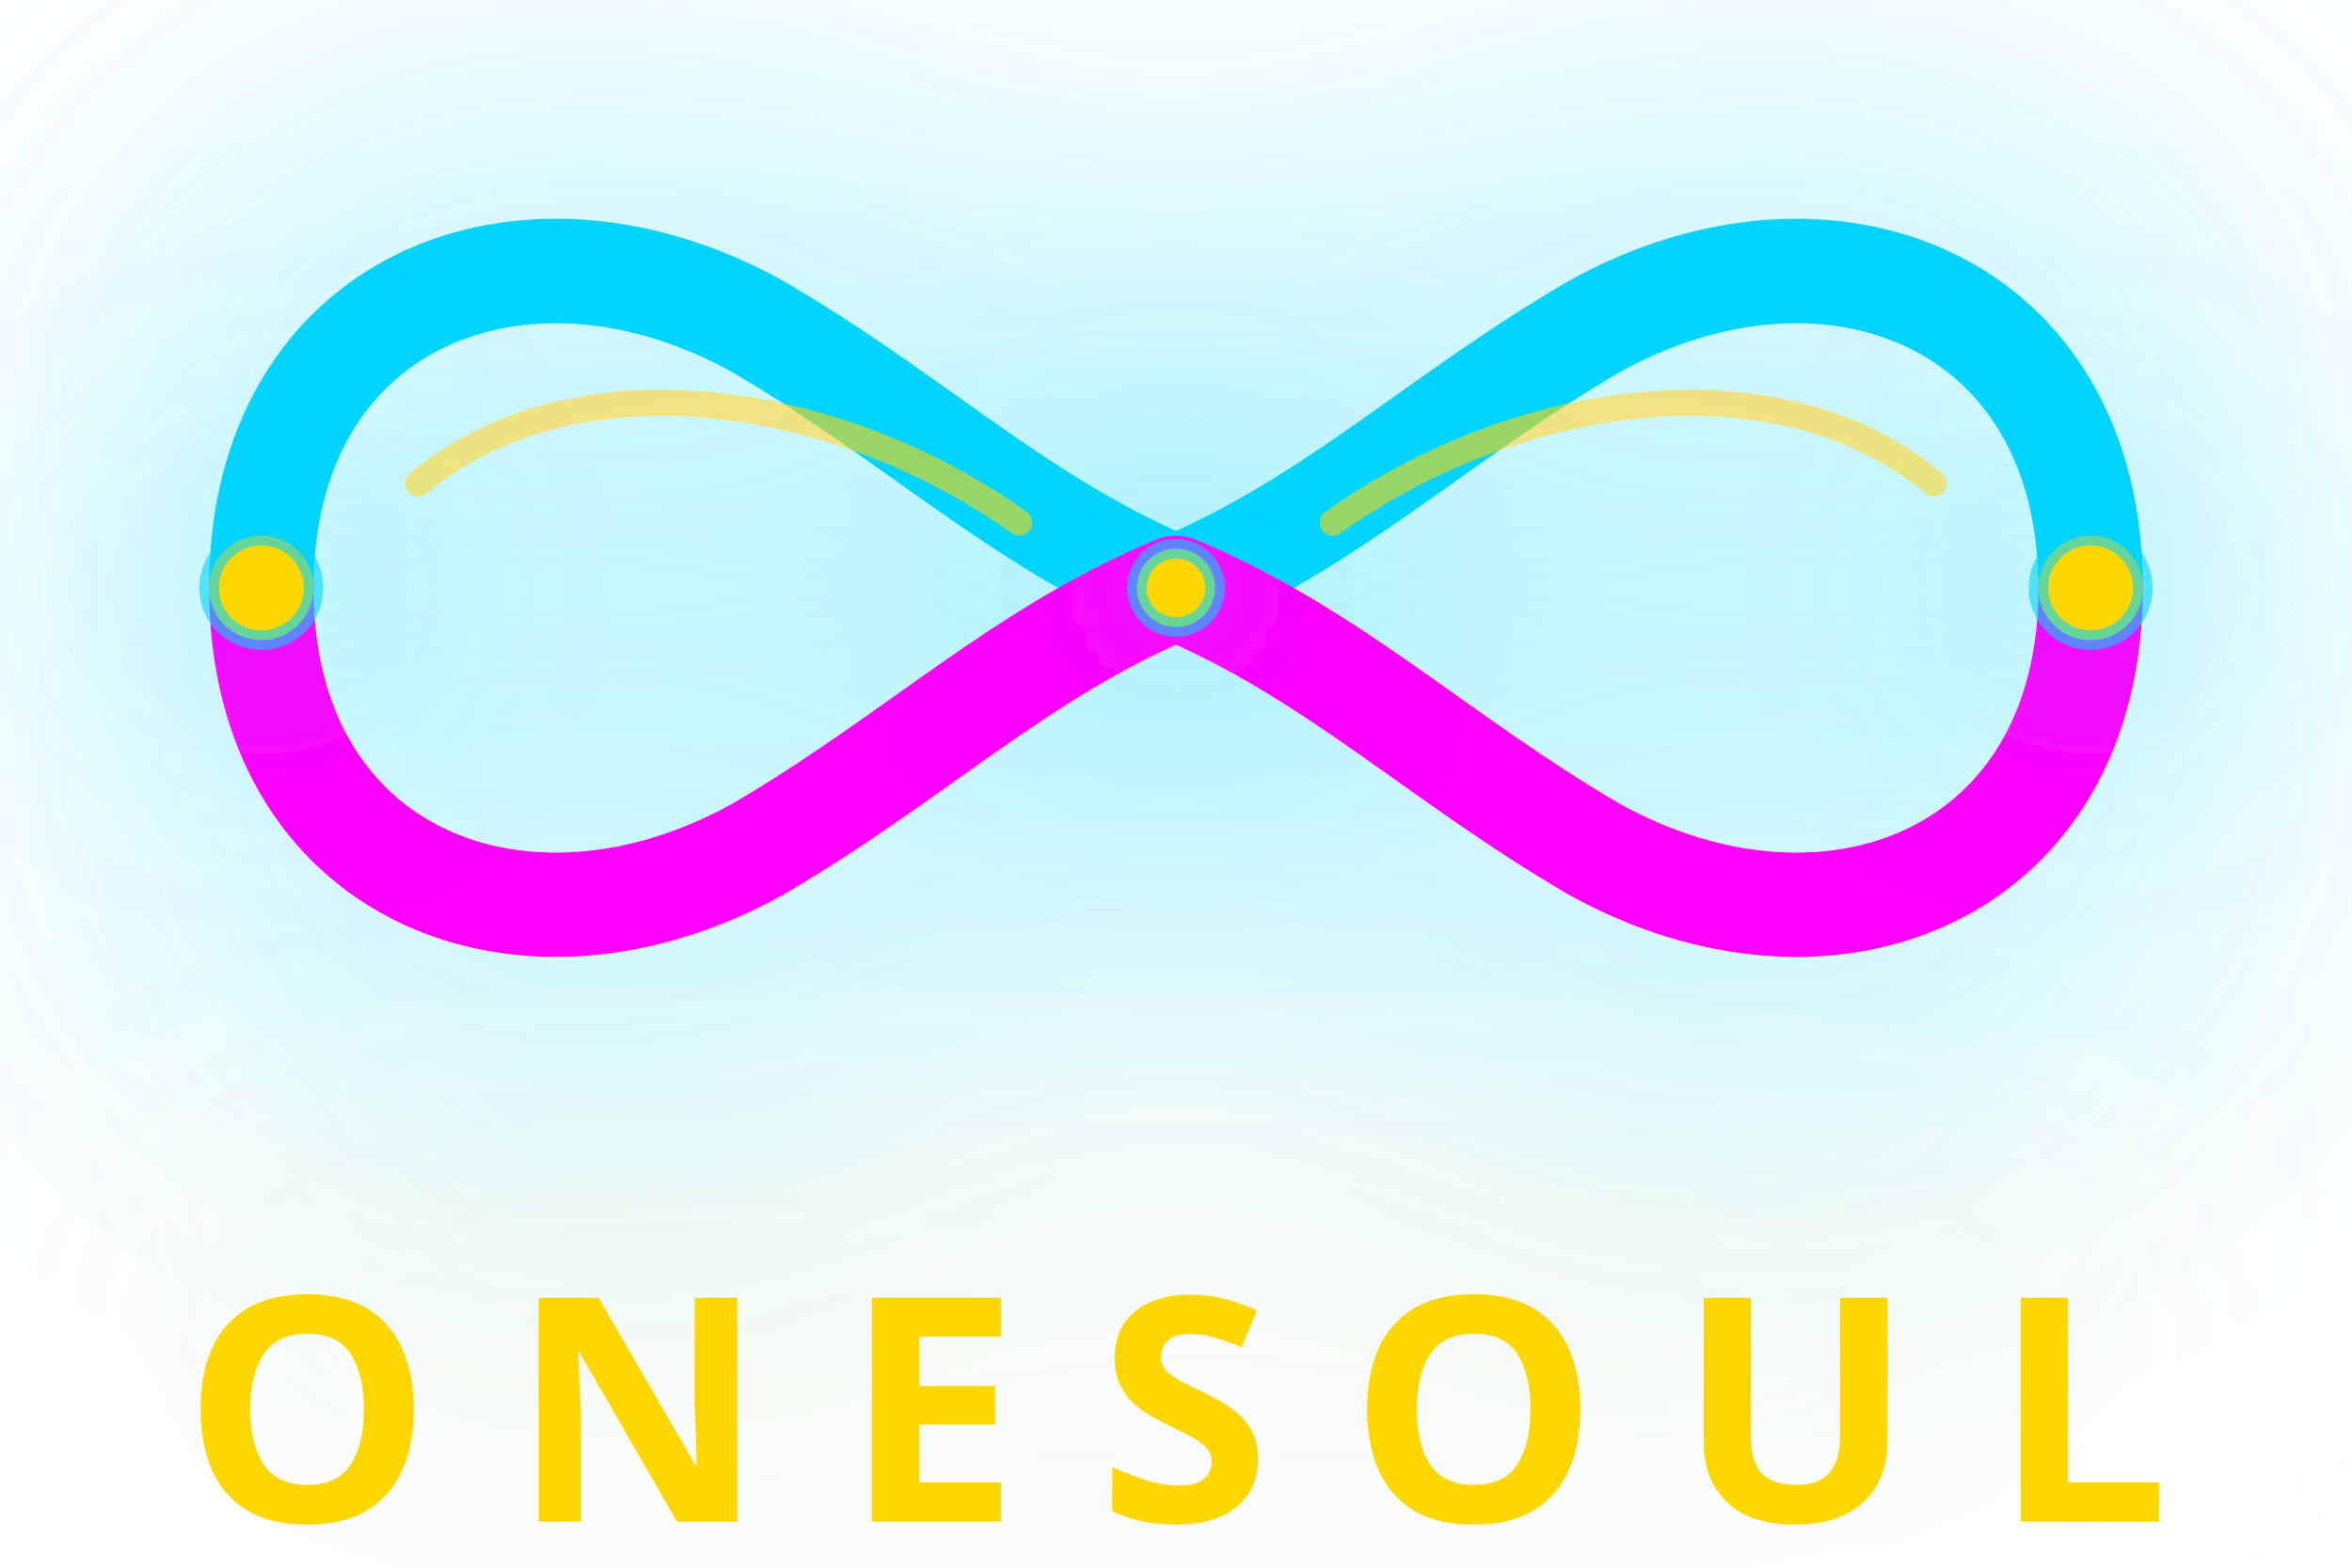
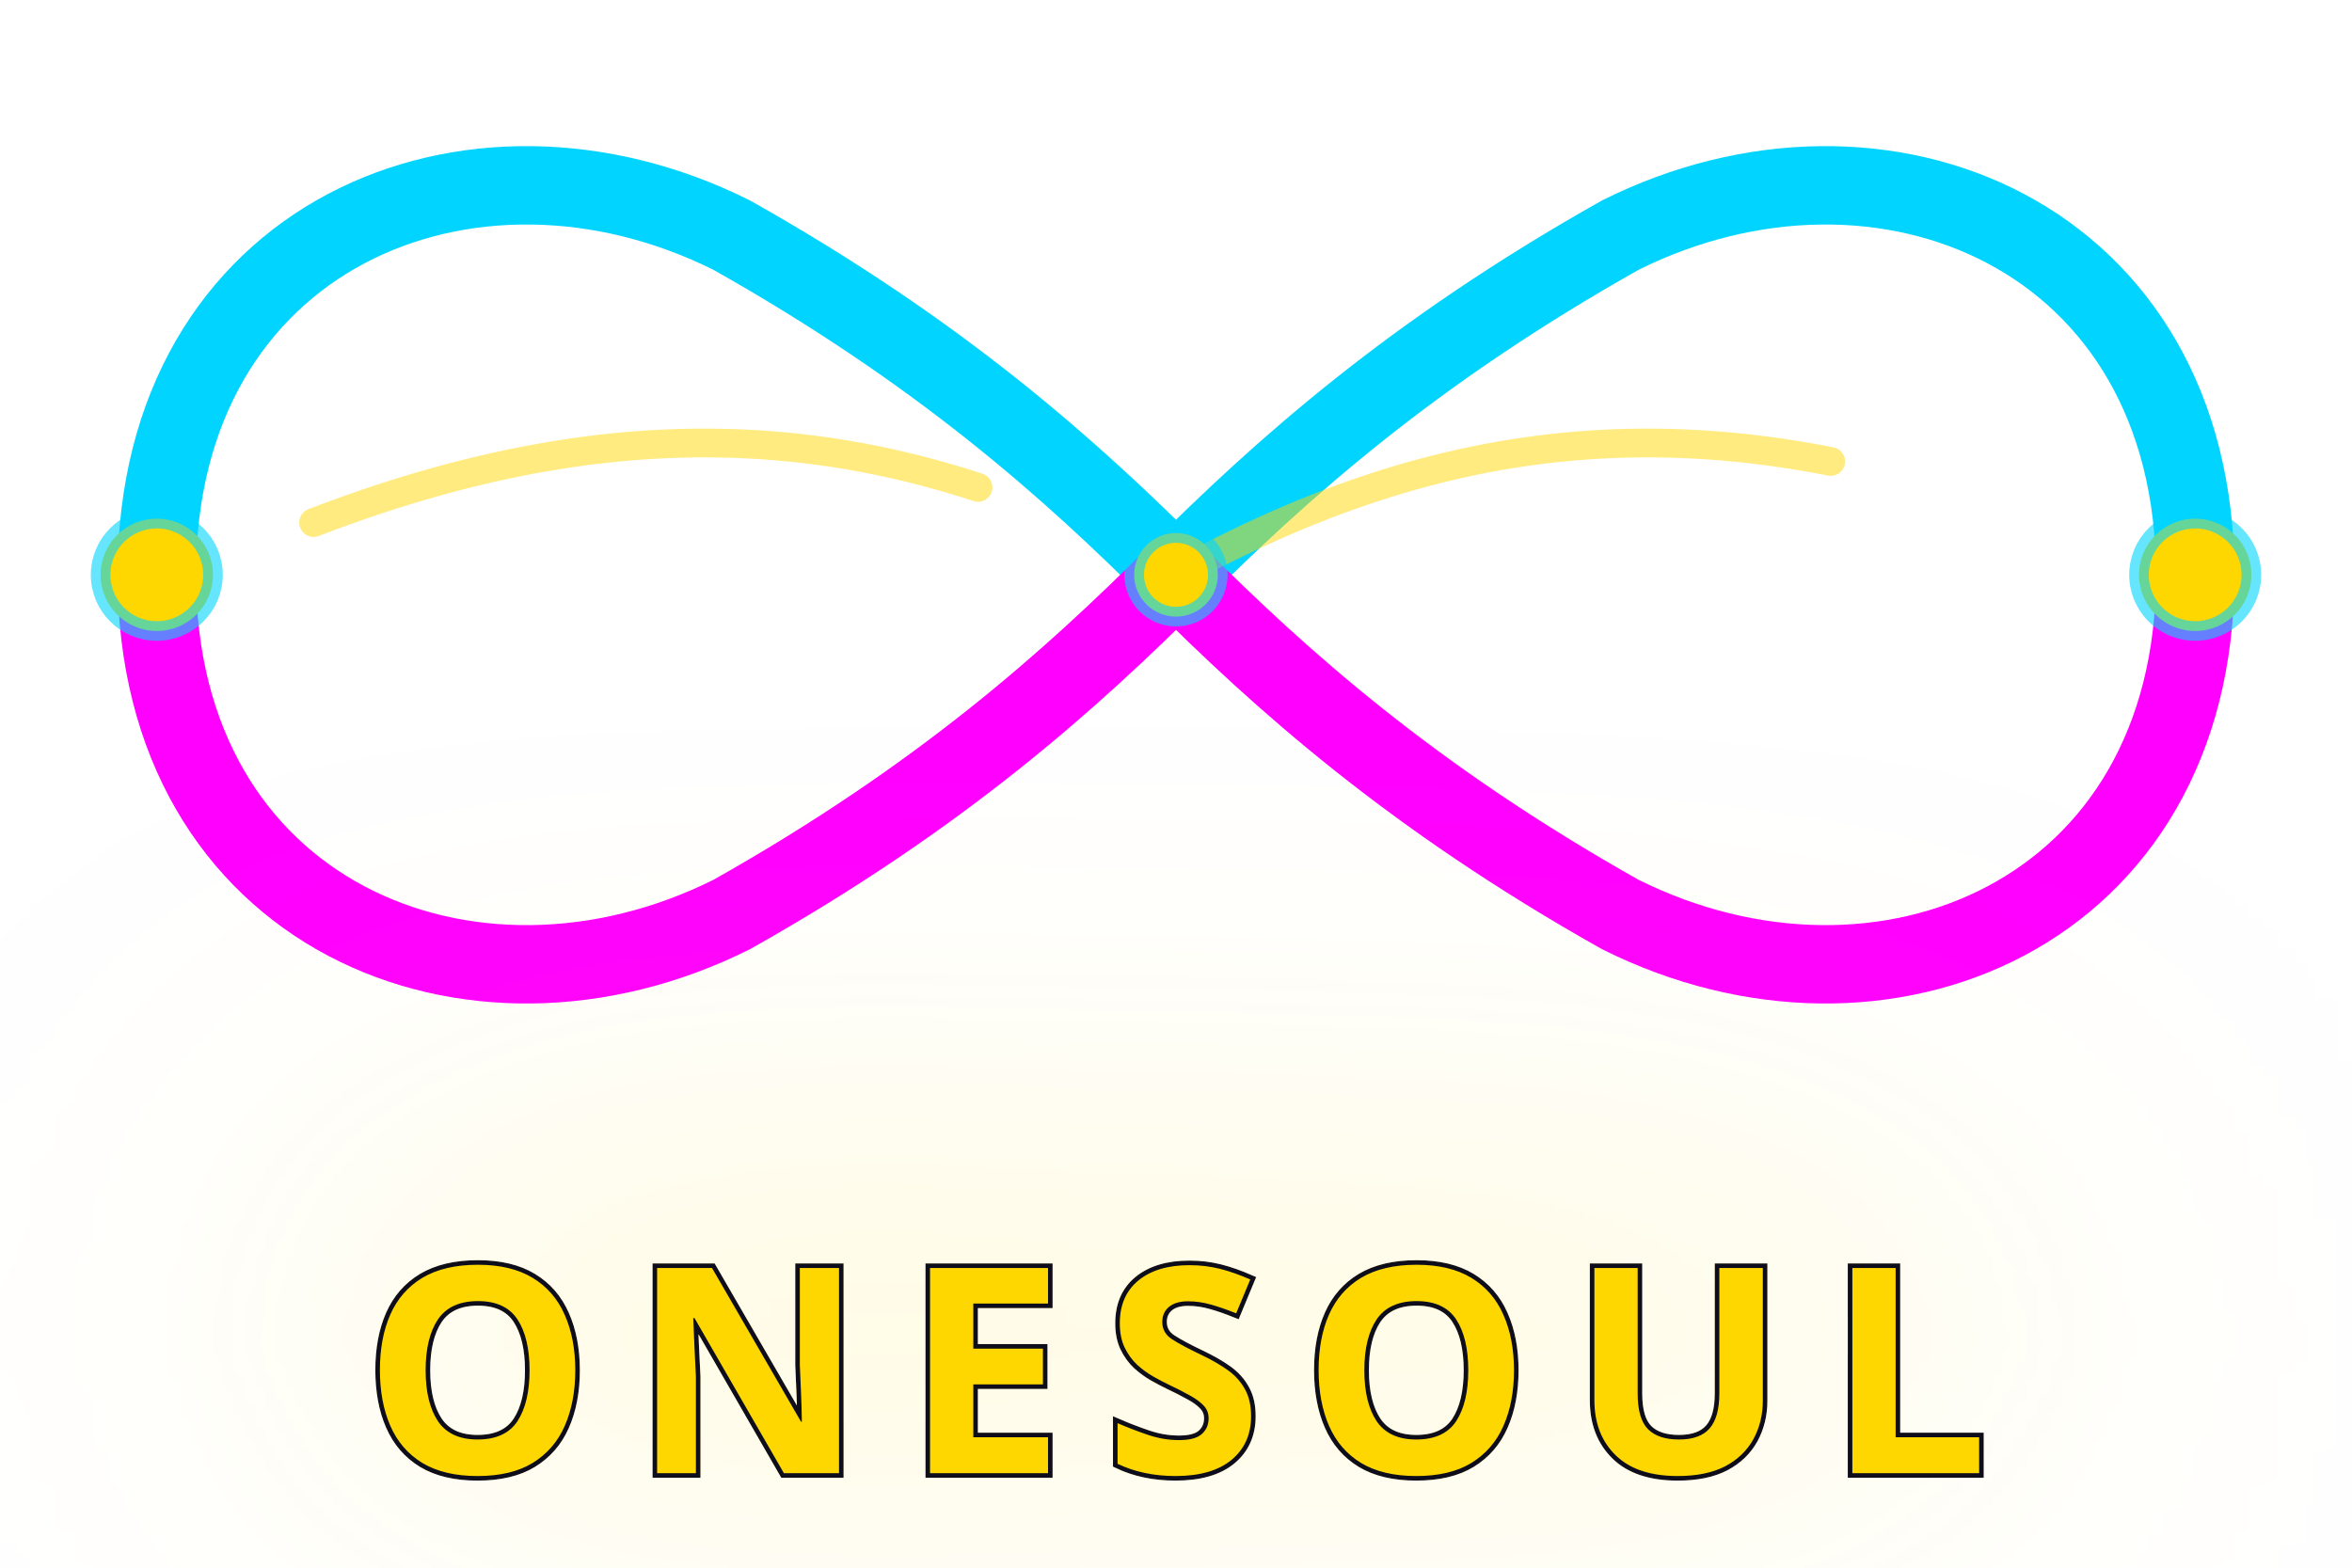
<svg xmlns="http://www.w3.org/2000/svg" id="flowInfinitySvg" class="infinity-svg" viewBox="0 0 180 120" width="100%" height="100%" preserveAspectRatio="xMidYMid meet" role="img" aria-labelledby="flowInfinityTitle flowInfinityDesc">
  <style>
        .infinity-svg {
            width: 100%;
-             height: auto;
-             max-width: 240px;
+             height: 100%;
+             max-width: 165px;
            aspect-ratio: 180 / 120;
-             filter: drop-shadow(0 0 25px rgba(0, 212, 255, 0.35));
+             overflow: visible;
        }
        .infinity-path-top,
        .infinity-path-bottom {
            fill: none;
-             stroke-width: 8;
+             stroke-width: 6;
            stroke-linecap: round;
            stroke-linejoin: round;
-             filter: drop-shadow(0 0 18px rgba(0, 212, 255, 0.45));
        }
        .infinity-path-top {
            stroke: #00d4ff;
        }
        .infinity-path-bottom {
            stroke: #ff00ff;
        }
        .infinity-highlight {
            fill: none;
            stroke: #ffd700;
-             stroke-width: 2;
+             stroke-width: 2.2;
            stroke-linecap: round;
-             opacity: 0.6;
-             stroke-dasharray: 55 35;
-             animation: highlightWave 3.2s ease-in-out infinite;
+             opacity: 0.5;
+             stroke-dasharray: 52 32;
+             animation: highlightWave 4s ease-in-out infinite;
        }
        .infinity-highlight.highlight-right {
-             animation-delay: 1.6s;
+             animation-delay: 1.9s;
            animation-direction: reverse;
        }
        .infinity-node {
            fill: #ffd700;
            stroke: rgba(0, 212, 255, 0.6);
            stroke-width: 1.5;
-             filter: drop-shadow(0 0 10px rgba(0, 212, 255, 0.7));
        }
        .flow-wordmark {
            fill: #ffd700;
-             font-size: 24px;
-             font-weight: 700;
-             letter-spacing: 6px;
+             font-size: 22px;
+             font-weight: 900;
+             letter-spacing: 3px;
            text-transform: uppercase;
            text-anchor: middle;
-             font-family: 'Segoe UI', Tahoma, Geneva, Verdana, sans-serif;
-             filter: drop-shadow(0 0 18px rgba(255, 215, 0, 0.45));
+             font-family: 'Montserrat', 'Segoe UI', Tahoma, Geneva, Verdana, sans-serif;
+             filter: drop-shadow(0 0 18px rgba(255, 215, 0, 0.55));
            dominant-baseline: middle;
+             stroke: #0a0e1a;
+             stroke-width: 0.7;
+             paint-order: stroke fill;
        }
        @keyframes highlightWave {
-             0% { stroke-dashoffset: 0; opacity: 0.3; }
-             50% { opacity: 0.9; }
-             100% { stroke-dashoffset: -90; opacity: 0.3; }
+             0% { stroke-dashoffset: 0; opacity: 0.35; }
+             50% { opacity: 0.95; }
+             100% { stroke-dashoffset: -85; opacity: 0.35; }
        }
    </style>
-   <path class="infinity-path-top" d="M20 45C20 23 40 15 58 25C70 32 78 40 90 45C102 40 110 32 122 25C140 15 160 23 160 45" />
-   <path class="infinity-path-bottom" d="M20 45C20 67 40 75 58 65C70 58 78 50 90 45C102 50 110 58 122 65C140 75 160 67 160 45" />
-   <path class="infinity-highlight highlight-left" d="M32 37C44 27 64 30 78 40" />
-   <path class="infinity-highlight highlight-right" d="M148 37C136 27 116 30 102 40" />
-   <circle class="infinity-node" cx="20" cy="45" r="4" />
-   <circle class="infinity-node" cx="90" cy="45" r="3" />
-   <circle class="infinity-node" cx="160" cy="45" r="4" />
-   <text class="flow-wordmark" x="90" y="108">ONESOUL</text>
+   <path class="infinity-path-top" d="M12 44C12 18 36 8 56 18C72 27 82 36 90 44C98 36 108 27 124 18C144 8 168 18 168 44" />
+   <path class="infinity-path-bottom" d="M12 44C12 70 36 80 56 70C72 61 82 52 90 44C98 52 108 61 124 70C144 80 168 70 168 44" />
+   <path class="infinity-highlight highlight-left" d="M24 40C50 30 70 33 90 44">
+     <animate attributeName="d" dur="1.9s" repeatCount="indefinite" values="M24 39C50 29 70 32 90 44;                          M24 41C50 31 70 34 90 44;                          M24 39C50 29 70 32 90 44" />
+   </path>
+   <path class="infinity-highlight highlight-right" d="M90 44C110 33 130 30 156 40">
+     <animate attributeName="d" dur="1.9s" repeatCount="indefinite" values="M90 44C110 32 130 29 156 39;                          M90 44C110 34 130 31 156 41;                          M90 44C110 32 130 29 156 39" />
+   </path>
+   <circle class="infinity-node" cx="12" cy="44" r="4.3" />
+   <circle class="infinity-node" cx="90" cy="44" r="3.2" />
+   <circle class="infinity-node" cx="168" cy="44" r="4.3" />
+   <text class="flow-wordmark" x="90" y="105" textLength="142" lengthAdjust="spacingAndGlyphs">ONESOUL</text>
</svg>
